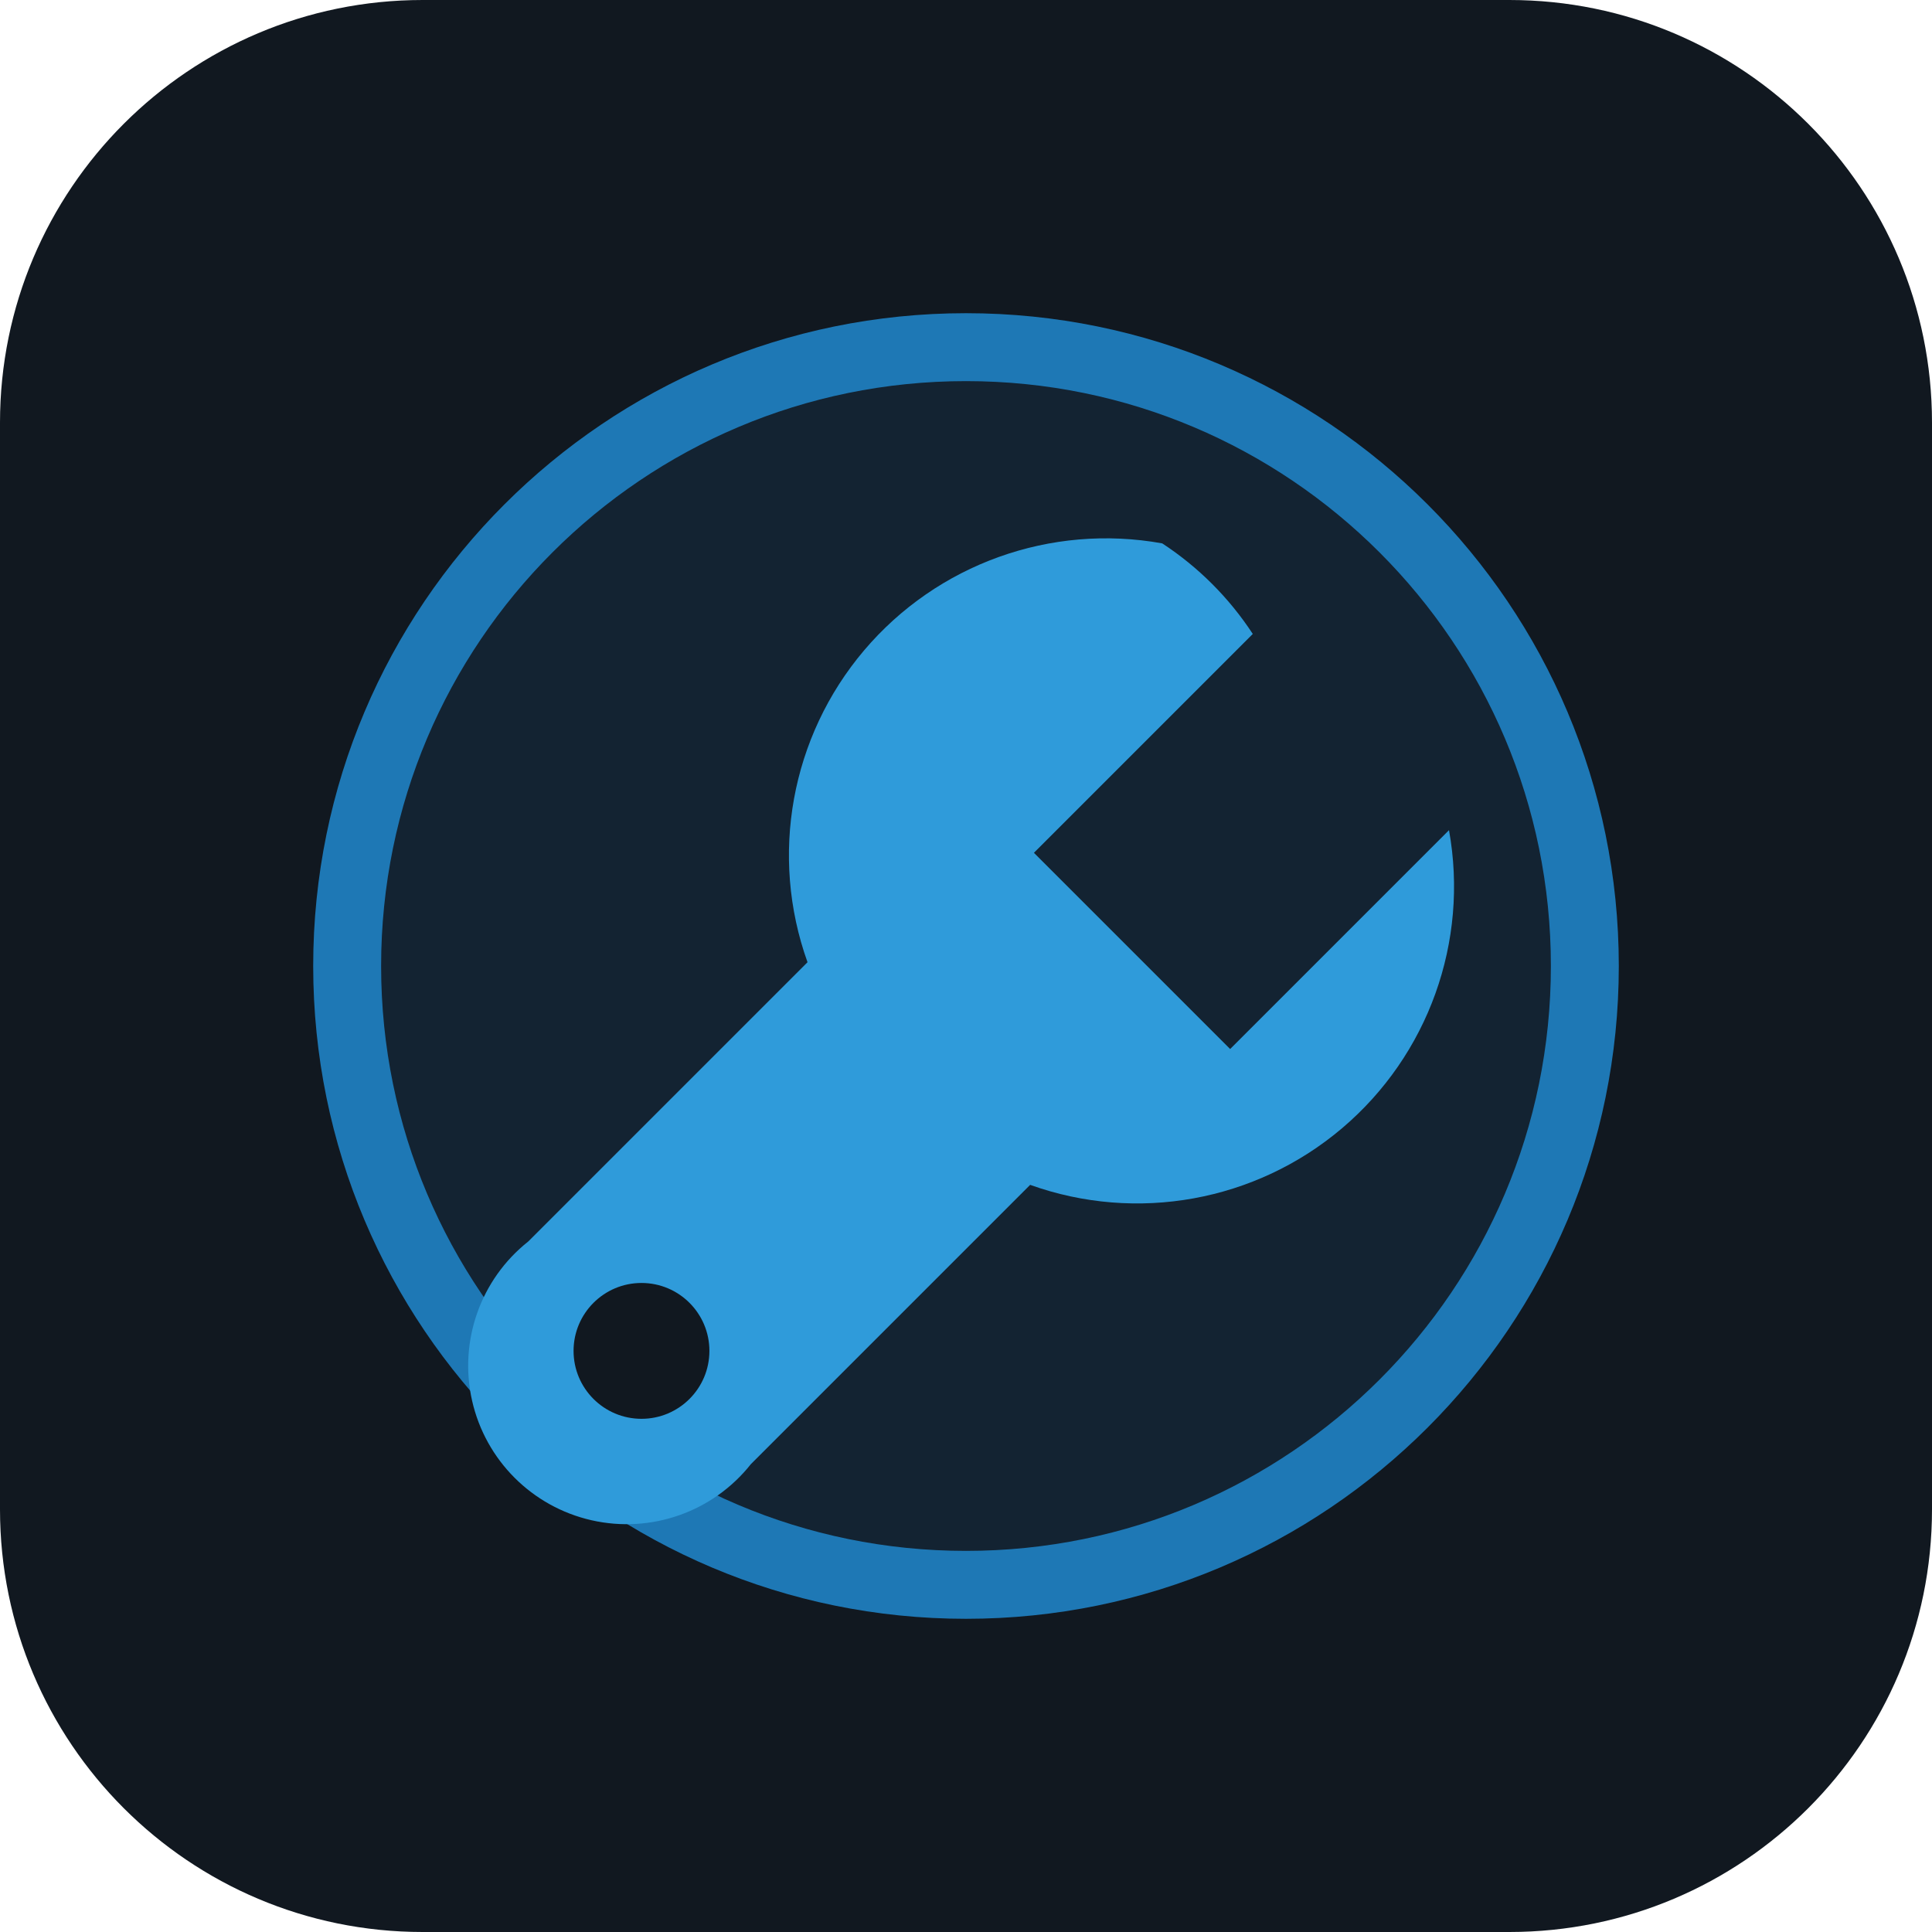
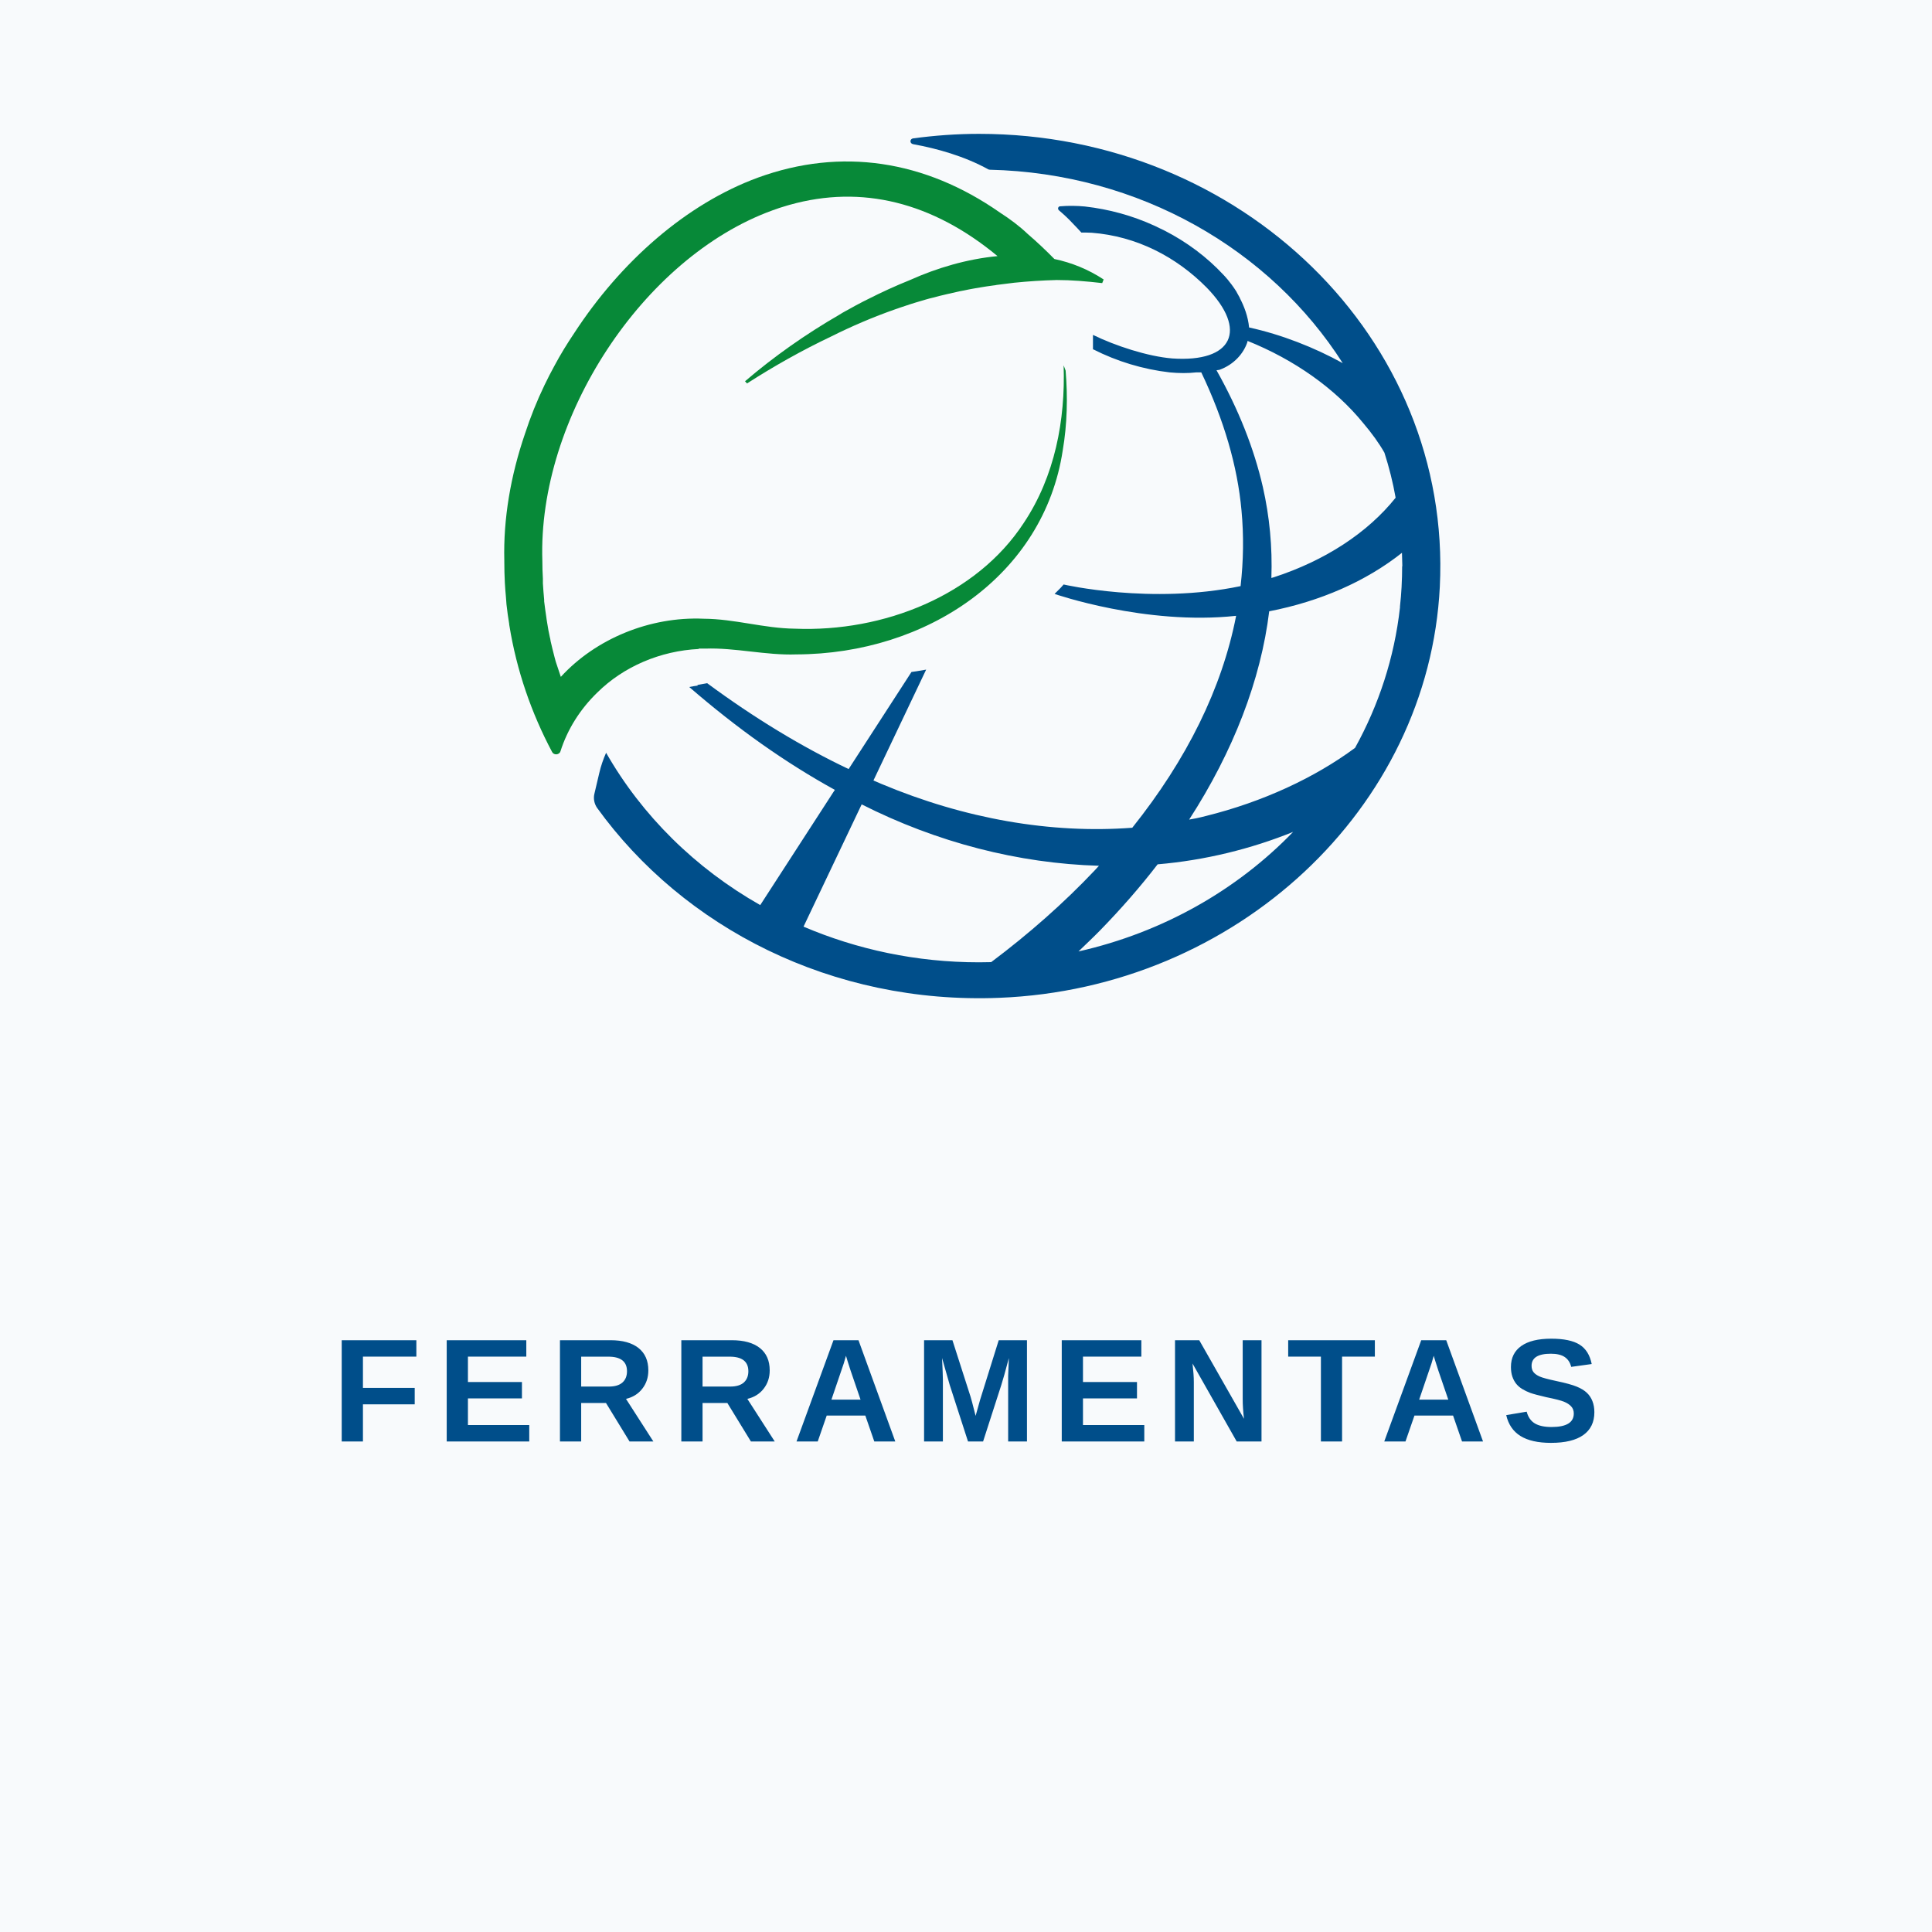
- <svg xmlns="http://www.w3.org/2000/svg" viewBox="0 0 512 512" role="img" aria-label="Controle de Ferramentas">
-   <rect width="512" height="512" rx="112" fill="#111820" />
-   <circle cx="256" cy="256" r="164" fill="#132332" stroke="#1e78b5" stroke-width="18" />
-   <path d="M308 144a84 84 0 0 0-94 111l-74 74a42 42 0 1 0 59 59l74-74a84 84 0 0 0 111-94l-58 58-52-52 58-58a83 83 0 0 0-24-24Z" fill="#2f9bda" />
-   <circle cx="170" cy="358" r="18" fill="#111820" />
+ <svg xmlns="http://www.w3.org/2000/svg" viewBox="0 0 512 512" role="img" aria-labelledby="title description">
+   <rect width="512" height="512" fill="#f8fafc" />
+   <g transform="translate(130 30) scale(4.8)">
+     <path fill="#078938" d="M31.04,9.08" />
+     <path fill="#078938" d="M11.48,29.56h.37c1.65-.06,3.36.38,5.03.32,7.22-.02,13.67-4.38,14.71-11.26.25-1.46.28-2.94.16-4.41l-.11-.29c.1,3.02-.48,6.12-2.2,8.7-2.61,4-7.74,6.04-12.64,5.84-1.72-.02-3.31-.54-5.04-.55-2.95-.13-5.95,1.1-7.88,3.21l-.28-.84c-.02-.09-.05-.17-.07-.26-.08-.3-.15-.6-.22-.9,0-.02,0-.05-.01-.07,0-.03-.01-.06-.02-.09-.06-.27-.11-.53-.15-.8-.01-.08-.03-.17-.04-.25,0,0,0,0,0-.01-.05-.32-.09-.63-.13-.95,0-.03,0-.06,0-.09-.03-.3-.05-.6-.07-.9,0-.03,0-.06,0-.1,0-.05,0-.11,0-.16-.02-.33-.03-.66-.03-.99h0c-.26-7.88,5.55-16.74,12.69-19.34.27-.1.54-.19.82-.27.05-.01.1-.03.14-.04,3.98-1.12,7.89-.15,11.48,2.83-1.68.16-3.34.65-4.83,1.32-.8.32-1.58.68-2.35,1.07-.08.04-.16.08-.24.12-.29.15-.57.3-.85.46-.1.05-.2.11-.29.16l-.18.11c-1.85,1.07-3.6,2.3-5.2,3.67l.11.12c1.48-.95,3.02-1.82,4.62-2.58,1.16-.58,2.35-1.09,3.58-1.52.08-.03.16-.05.23-.08.19-.06.38-.13.57-.19.11-.03.21-.07.32-.1.18-.05.36-.11.54-.16.14-.04.28-.08.42-.11.25-.07.5-.13.76-.19.18-.04.36-.08.53-.12.13-.03.26-.06.39-.08.19-.04.38-.08.56-.11.12-.02.24-.04.35-.06.24-.04.49-.08.73-.11.06,0,.13-.02.19-.03.32-.04.64-.08.96-.12.78-.08,1.56-.13,2.35-.15.82,0,1.64.07,2.51.17l.08-.2c-.85-.56-1.77-.93-2.72-1.13-.48-.49-.97-.95-1.47-1.38-.45-.43-.97-.82-1.53-1.18-4.16-2.91-8.78-3.6-13.35-1.94-3.99,1.46-7.6,4.66-10.16,8.59-.39.58-.76,1.18-1.09,1.8-.19.35-.38.71-.55,1.07-.42.87-.78,1.77-1.08,2.69-.79,2.31-1.2,4.69-1.14,7h0s0,.02,0,.03c0,.02,0,.03,0,.05h0c0,.38.01.77.03,1.15.01.27.04.53.06.79.01.13.02.27.03.4.04.36.09.73.15,1.08,0,.03,0,.06.01.09.4,2.47,1.21,4.82,2.36,6.98.1.19.4.16.46-.04.39-1.23,1.1-2.34,2.03-3.24,1.44-1.43,3.48-2.31,5.62-2.41Z" />
+     <path fill="#004e8a" d="M33.28,13.04c1.3.66,2.74,1.1,4.22,1.27.53.05,1.01.05,1.46,0,.1,0,.19,0,.28,0,1.25,2.62,2,5.18,2.22,7.62.13,1.38.11,2.78-.05,4.18-4.94,1.03-9.77-.09-9.77-.09l-.16.18h0s-.34.34-.34.34c0,0,5.02,1.75,10.02,1.21h0s0,.02,0,.02c-.78,3.98-2.71,7.9-5.73,11.68-4.49.34-9.25-.49-13.85-2.42l-.44-.19,2.91-6.12h0c-.18.03-.35.06-.53.09h0c-.09.01-.18.03-.28.04l-3.47,5.36c-2.59-1.23-5.21-2.82-7.81-4.74-.19.03-.38.07-.55.1.01.01.03.02.04.03-.17.02-.33.05-.48.08,2.67,2.31,5.3,4.17,8.04,5.68l-.1.15s0,0,0,0l-4.02,6.21c-3.58-2.03-6.53-4.94-8.51-8.41-.16.36-.29.74-.38,1.13l-.27,1.15c-.06.26,0,.54.15.76,4.77,6.61,12.97,10.86,22.21,10.49,13.08-.52,23.71-10.45,24.32-22.7.68-13.7-10.97-25-25.44-25-1.24,0-2.45.09-3.64.25-.19.03-.2.28,0,.32,1.32.24,2.83.66,4.17,1.4.02,0,.03,0,.05.01,8.29.19,15.51,4.42,19.5,10.68-1.55-.86-3.38-1.58-5.17-1.97-.06-.61-.27-1.16-.51-1.62,0,0,0-.02-.01-.03-.05-.09-.1-.18-.15-.27-.01-.02-.02-.04-.03-.06-.36-.57-.71-.92-.71-.92-.92-.99-2.02-1.81-3.24-2.44l-.58-.28c-1.2-.55-2.5-.91-3.84-1.06-.43-.04-.89-.05-1.36-.01-.11,0-.16.14-.07.22.27.23.52.46.75.71.19.19.37.39.49.52.18,0,.41,0,.57.01,2.47.19,4.66,1.32,6.35,3.03,2.28,2.34,1.44,4.14-1.9,3.91-1.36-.11-3.15-.7-4.38-1.3v.8ZM40.09,14.19l.15-.02c.8-.29,1.34-.9,1.55-1.55v-.05c2.59,1.04,4.84,2.63,6.4,4.55.46.54.87,1.11,1.16,1.62.26.81.47,1.64.62,2.49-1.55,1.94-3.9,3.47-6.72,4.39l-.14.04c.06-1.71-.1-3.39-.47-5.02-.49-2.14-1.35-4.3-2.56-6.45ZM27.64,46.87c-.22,0-.44.01-.67.01-3.46,0-6.74-.71-9.69-1.97l3.21-6.75c4.15,2.1,8.64,3.26,13.1,3.39l-.22.24c-1.7,1.8-3.65,3.52-5.73,5.08ZM32.46,46.28c.37-.36.81-.77,1.2-1.17,1.13-1.16,2.2-2.38,3.17-3.64,2.6-.22,5.16-.85,7.48-1.79-3.1,3.21-7.2,5.55-11.85,6.6ZM50.33,25.01c0,.37-.01.74-.03,1.11,0,0,0,.01,0,.02-.02.37-.05.73-.09,1.09,0,.02,0,.04,0,.06-.31,2.77-1.17,5.38-2.48,7.75-2.23,1.65-5.09,2.98-8.23,3.76-.18.05-.37.09-.55.13l-.38.07c2.44-3.77,3.96-7.72,4.42-11.5,2.83-.55,5.35-1.66,7.33-3.23,0,.24.02.49.02.73,0,0,0,0,0,.01Z" />
+   </g>
+   <text x="256" y="382" fill="#004e8a" font-family="Bahnschrift, Arial, sans-serif" font-size="39" font-weight="700" letter-spacing="4" text-anchor="middle">FERRAMENTAS</text>
</svg>
